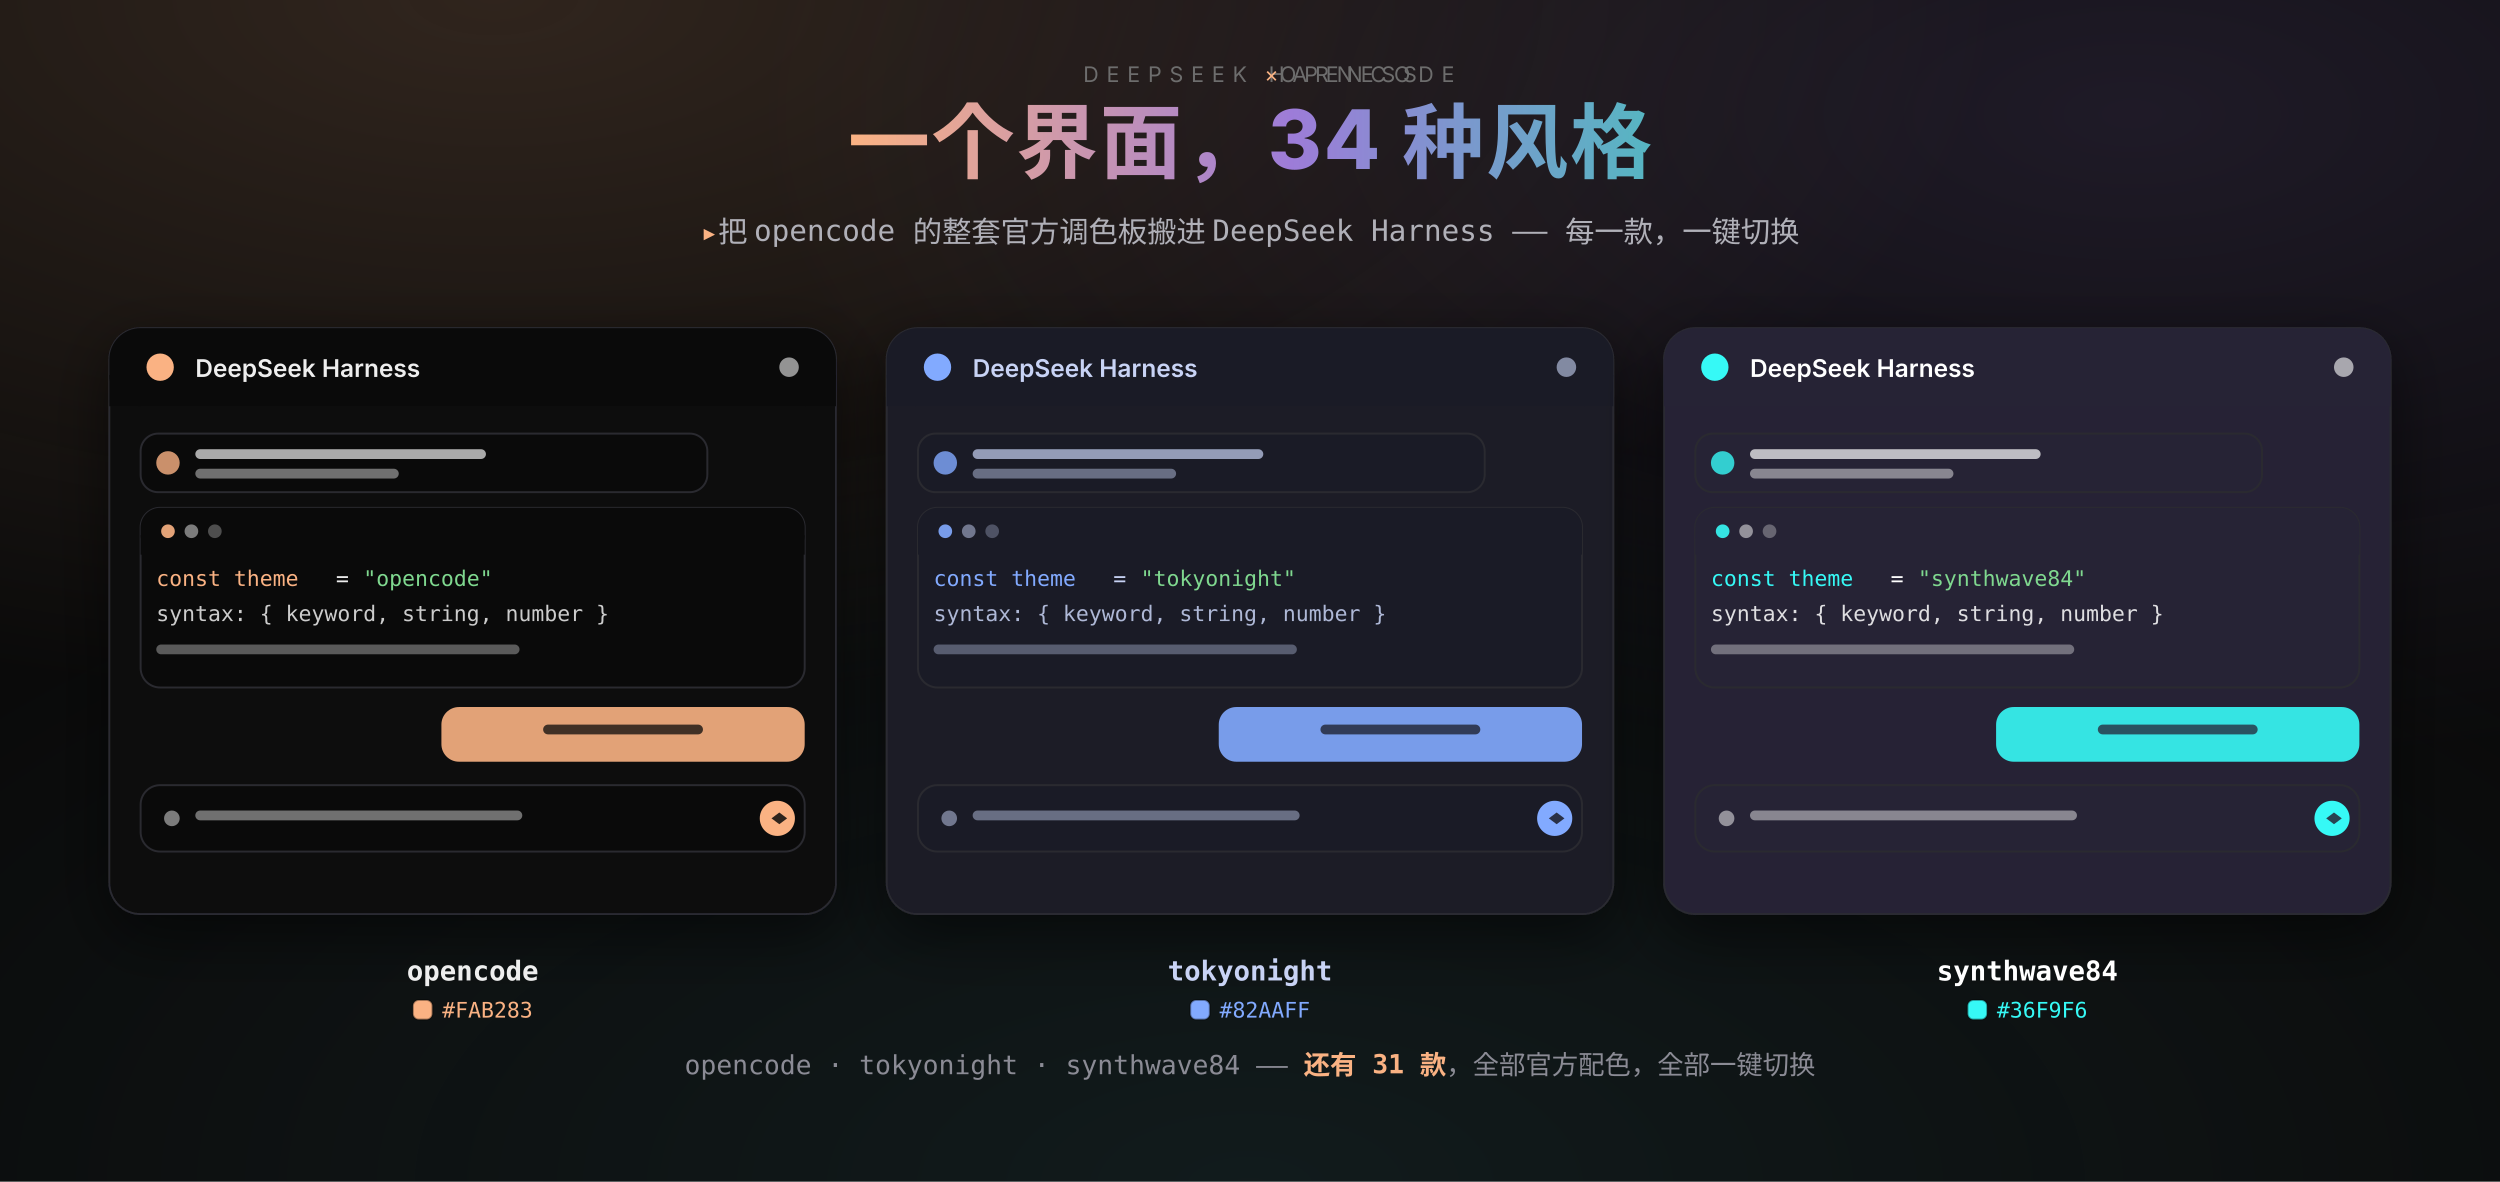
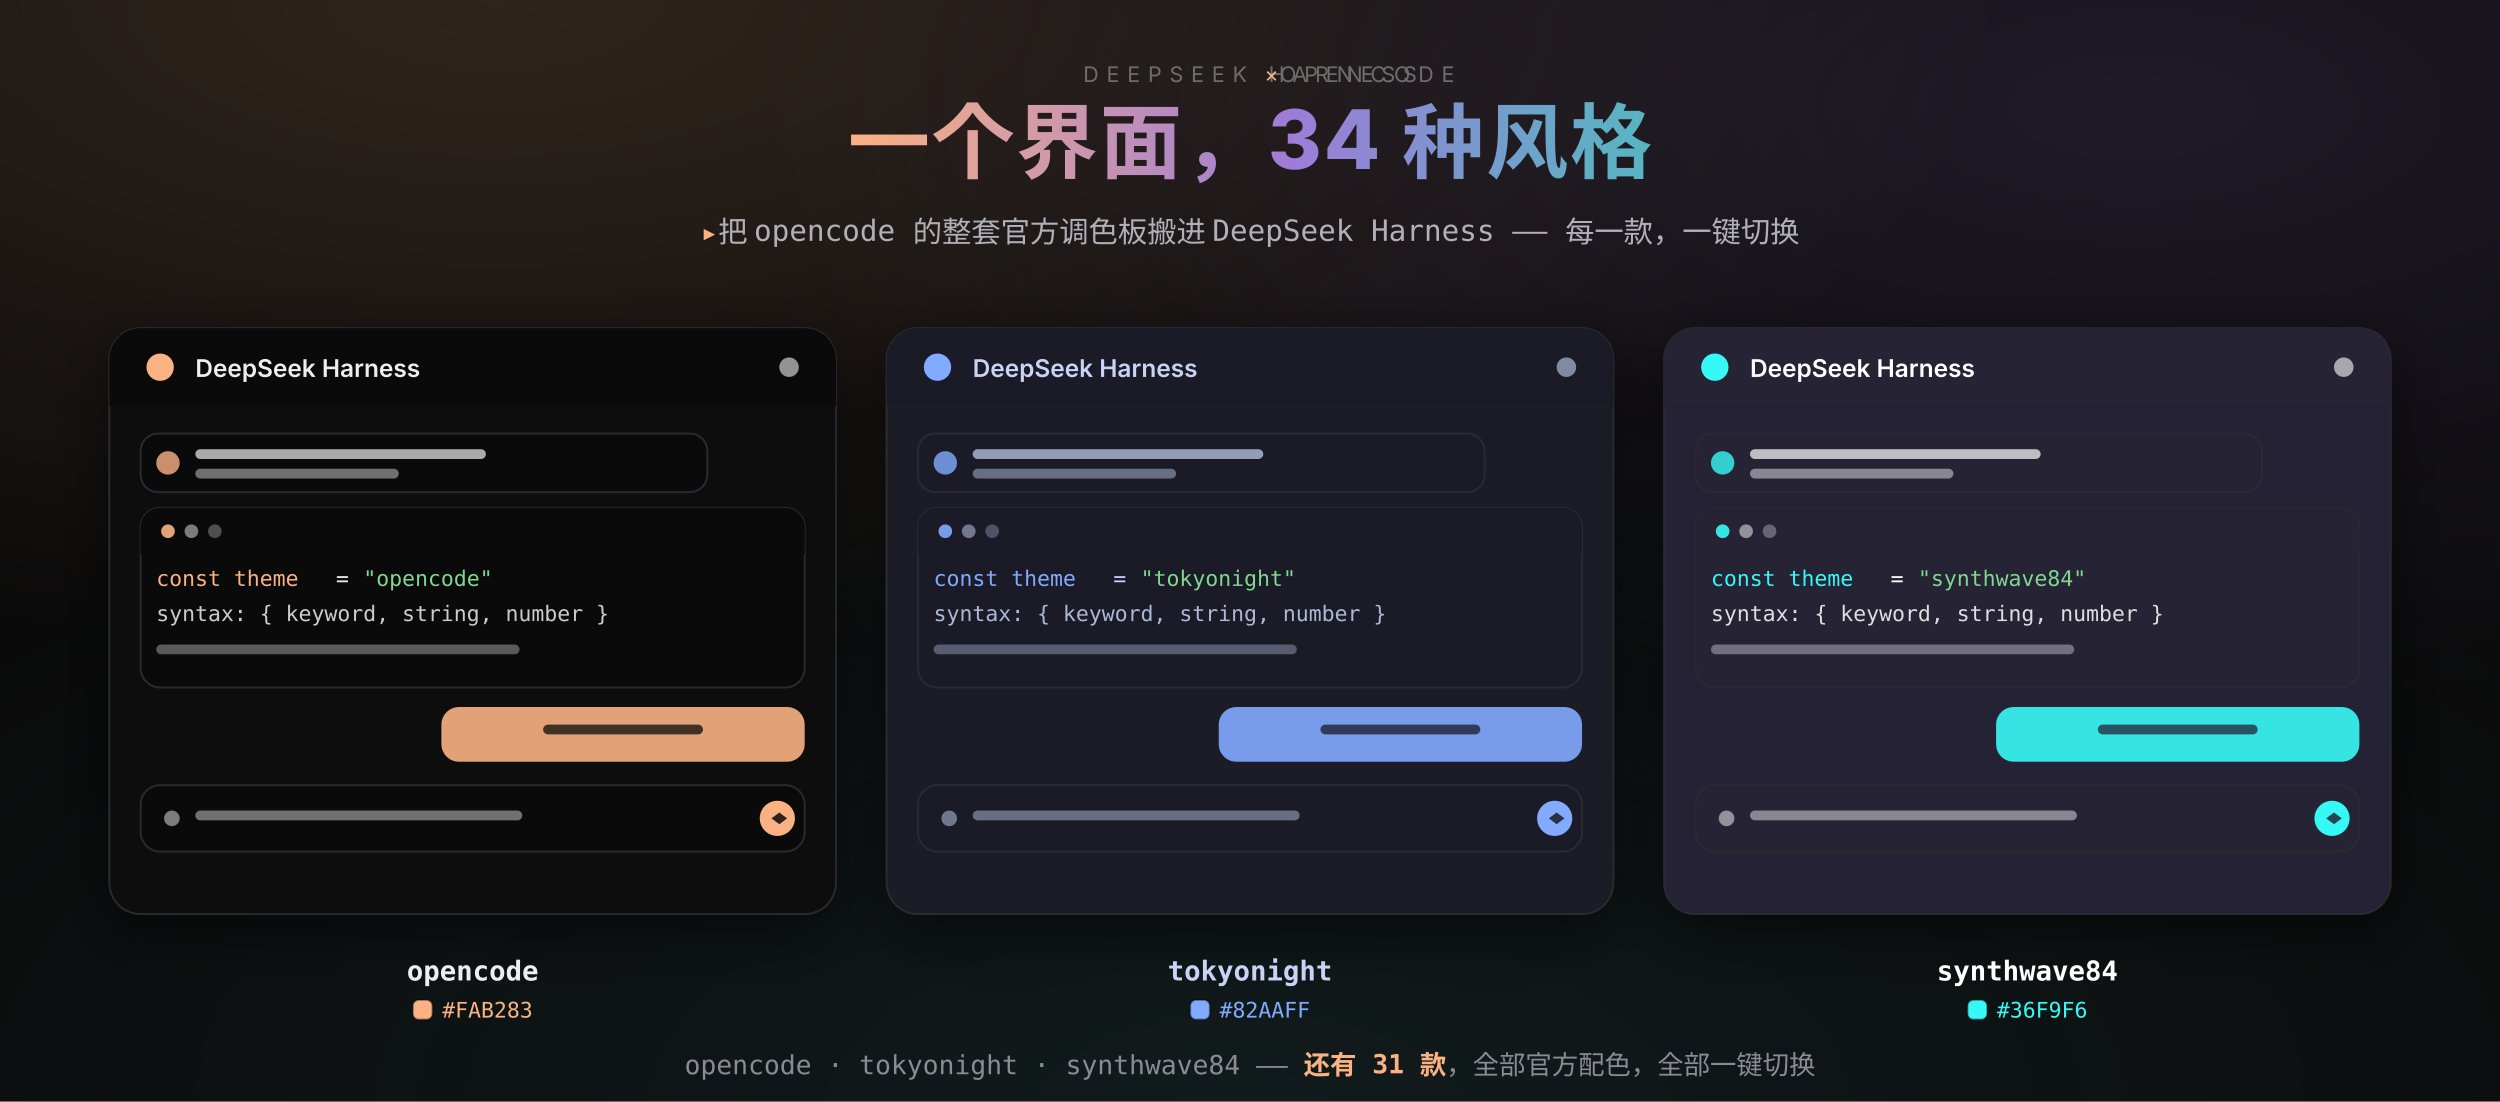
- <svg xmlns="http://www.w3.org/2000/svg" width="1280" height="605" viewBox="0 0 1280 605">
+ <svg xmlns="http://www.w3.org/2000/svg" width="1280" height="564" viewBox="0 0 1280 564">
  <defs>
    <radialGradient id="haloOrange" cx="20%" cy="0%" r="60%">
      <stop offset="0%" stop-color="#FAB283" stop-opacity="0.16" />
      <stop offset="100%" stop-color="#FAB283" stop-opacity="0" />
    </radialGradient>
    <radialGradient id="haloViolet" cx="85%" cy="10%" r="55%">
      <stop offset="0%" stop-color="#9D7CD8" stop-opacity="0.14" />
      <stop offset="100%" stop-color="#9D7CD8" stop-opacity="0" />
    </radialGradient>
    <radialGradient id="haloTeal" cx="50%" cy="100%" r="65%">
      <stop offset="0%" stop-color="#56B6C2" stop-opacity="0.10" />
      <stop offset="100%" stop-color="#56B6C2" stop-opacity="0" />
    </radialGradient>
    <linearGradient id="titleGrad" x1="0" y1="0" x2="1" y2="0">
      <stop offset="0%" stop-color="#FAB283" />
      <stop offset="55%" stop-color="#9D7CD8" />
      <stop offset="100%" stop-color="#56B6C2" />
    </linearGradient>
  </defs>
  <rect width="100%" height="100%" fill="#0a0a0a" />
  <rect width="100%" height="100%" fill="url(#haloOrange)" />
  <rect width="100%" height="100%" fill="url(#haloViolet)" />
  <rect width="100%" height="100%" fill="url(#haloTeal)" />
  <text x="640" y="42" text-anchor="middle" font-family="-apple-system,Segoe UI,Microsoft YaHei,PingFang SC,sans-serif" font-size="11" letter-spacing="4" fill="#6d6d6d">DEEPSEEK HARNESS</text>
  <text x="651" y="42" text-anchor="middle" font-family="-apple-system,Segoe UI,Microsoft YaHei,PingFang SC,sans-serif" font-size="11" letter-spacing="2" fill="#FAB283">×</text>
  <text x="700" y="42" text-anchor="middle" font-family="-apple-system,Segoe UI,Microsoft YaHei,PingFang SC,sans-serif" font-size="11" letter-spacing="4" fill="#6d6d6d">OPENCODE</text>
  <text x="640" y="88" text-anchor="middle" font-family="-apple-system,Segoe UI,Microsoft YaHei,PingFang SC,sans-serif" font-size="42" font-weight="800" letter-spacing="1" fill="url(#titleGrad)">一个界面，34 种风格</text>
  <text x="640" y="124" text-anchor="middle" font-family="ui-monospace,SFMono-Regular,Menlo,Consolas,monospace" font-size="15" fill="#b0b0b8">
    <tspan fill="#FAB283">▸ </tspan>把 opencode 的整套官方调色板搬进 DeepSeek Harness —— 每一款，一键切换</text>
  <g>
    <defs>
      <filter id="glowopencode" x="-20%" y="-20%" width="140%" height="140%">
        <feDropShadow dx="0" dy="10" stdDeviation="16" flood-color="#000" flood-opacity="0.55" />
      </filter>
    </defs>
    <rect x="56" y="168" width="372" height="300" rx="16" fill="#0A0A0A" stroke="#2a2a30" filter="url(#glowopencode)" />
    <rect x="56" y="168" width="372" height="40" rx="16" fill="#0A0A0A" />
    <rect x="56" y="192" width="372" height="16" fill="#0A0A0A" />
    <circle cx="82" cy="188" r="7" fill="#FAB283" />
    <text x="100" y="193" font-family="-apple-system,Segoe UI,Microsoft YaHei,PingFang SC,sans-serif" font-size="12.5" font-weight="600" fill="#EEEEEE">DeepSeek Harness</text>
    <circle cx="404" cy="188" r="5" fill="#EEEEEE" opacity="0.6" />
    <rect x="72" y="222" width="290.16" height="30" rx="9" fill="#0A0A0A" stroke="#2a2a30" />
    <circle cx="86" cy="237" r="6" fill="#FAB283" opacity="0.8" />
    <rect x="100" y="230" width="148.8" height="5" rx="2.5" fill="#EEEEEE" opacity="0.7" />
    <rect x="100" y="240" width="104.16" height="5" rx="2.5" fill="#EEEEEE" opacity="0.45" />
    <rect x="72" y="260" width="340" height="92" rx="10" fill="#0A0A0A" stroke="#2a2a30" />
    <rect x="72" y="260" width="340" height="24" rx="10" fill="#0A0A0A" />
    <rect x="72" y="274" width="340" height="10" fill="#0A0A0A" />
    <circle cx="86" cy="272" r="3.5" fill="#FAB283" opacity="0.9" />
    <circle cx="98" cy="272" r="3.5" fill="#EEEEEE" opacity="0.5" />
    <circle cx="110" cy="272" r="3.5" fill="#EEEEEE" opacity="0.3" />
    <text x="80" y="300" font-family="ui-monospace,SFMono-Regular,Menlo,Consolas,monospace" font-size="11" fill="#FAB283">const theme</text>
    <text x="172" y="300" font-family="ui-monospace,SFMono-Regular,Menlo,Consolas,monospace" font-size="11" fill="#EEEEEE">=</text>
    <text x="186" y="300" font-family="ui-monospace,SFMono-Regular,Menlo,Consolas,monospace" font-size="11" fill="#7fd88f">"opencode"</text>
    <text x="80" y="318" font-family="ui-monospace,SFMono-Regular,Menlo,Consolas,monospace" font-size="11" fill="#EEEEEE" opacity="0.85">syntax: { keyword, string, number }</text>
    <rect x="80" y="330" width="186" height="5" rx="2.5" fill="#EEEEEE" opacity="0.35" />
    <rect x="226" y="362" width="186" height="28" rx="9" fill="#FAB283" opacity="0.9" />
    <rect x="278.08" y="371" width="81.84" height="5" rx="2.5" fill="#0A0A0A" opacity="0.75" />
    <rect x="72" y="402" width="340" height="34" rx="10" fill="#0A0A0A" stroke="#2a2a30" />
    <circle cx="88" cy="419" r="4" fill="#EEEEEE" opacity="0.5" />
    <rect x="100" y="415" width="167.4" height="5" rx="2.5" fill="#EEEEEE" opacity="0.45" />
    <circle cx="398" cy="419" r="9" fill="#FAB283" />
    <path d="M 395 419 l 4 -3 l 4 3 l -4 3 z" fill="#0A0A0A" opacity="0.85" />
    <text x="242" y="502" text-anchor="middle" font-family="ui-monospace,SFMono-Regular,Menlo,Consolas,monospace" font-size="14" font-weight="700" fill="#EEEEEE">opencode</text>
    <rect x="211.4" y="512" width="10" height="10" rx="3" fill="#FAB283" stroke="rgba(0,0,0,0.35)" />
    <text x="226.4" y="521" font-family="ui-monospace,SFMono-Regular,Menlo,Consolas,monospace" font-size="11" fill="#FAB283">#FAB283</text>
  </g>
  <g>
    <defs>
      <filter id="glowtokyonight" x="-20%" y="-20%" width="140%" height="140%">
        <feDropShadow dx="0" dy="10" stdDeviation="16" flood-color="#000" flood-opacity="0.55" />
      </filter>
    </defs>
    <rect x="454" y="168" width="372" height="300" rx="16" fill="#1A1B26" stroke="#2a2a30" filter="url(#glowtokyonight)" />
    <rect x="454" y="168" width="372" height="40" rx="16" fill="#1A1B26" />
    <rect x="454" y="192" width="372" height="16" fill="#1A1B26" />
    <circle cx="480" cy="188" r="7" fill="#82AAFF" />
    <text x="498" y="193" font-family="-apple-system,Segoe UI,Microsoft YaHei,PingFang SC,sans-serif" font-size="12.5" font-weight="600" fill="#C8D3F5">DeepSeek Harness</text>
    <circle cx="802" cy="188" r="5" fill="#C8D3F5" opacity="0.6" />
    <rect x="470" y="222" width="290.16" height="30" rx="9" fill="#1A1B26" stroke="#2a2a30" />
    <circle cx="484" cy="237" r="6" fill="#82AAFF" opacity="0.8" />
    <rect x="498" y="230" width="148.8" height="5" rx="2.5" fill="#C8D3F5" opacity="0.7" />
    <rect x="498" y="240" width="104.16" height="5" rx="2.5" fill="#C8D3F5" opacity="0.45" />
    <rect x="470" y="260" width="340" height="92" rx="10" fill="#1A1B26" stroke="#2a2a30" />
    <rect x="470" y="260" width="340" height="24" rx="10" fill="#1A1B26" />
    <rect x="470" y="274" width="340" height="10" fill="#1A1B26" />
    <circle cx="484" cy="272" r="3.5" fill="#82AAFF" opacity="0.9" />
    <circle cx="496" cy="272" r="3.5" fill="#C8D3F5" opacity="0.5" />
    <circle cx="508" cy="272" r="3.5" fill="#C8D3F5" opacity="0.3" />
    <text x="478" y="300" font-family="ui-monospace,SFMono-Regular,Menlo,Consolas,monospace" font-size="11" fill="#82AAFF">const theme</text>
    <text x="570" y="300" font-family="ui-monospace,SFMono-Regular,Menlo,Consolas,monospace" font-size="11" fill="#C8D3F5">=</text>
    <text x="584" y="300" font-family="ui-monospace,SFMono-Regular,Menlo,Consolas,monospace" font-size="11" fill="#7fd88f">"tokyonight"</text>
    <text x="478" y="318" font-family="ui-monospace,SFMono-Regular,Menlo,Consolas,monospace" font-size="11" fill="#C8D3F5" opacity="0.85">syntax: { keyword, string, number }</text>
    <rect x="478" y="330" width="186" height="5" rx="2.5" fill="#C8D3F5" opacity="0.35" />
    <rect x="624" y="362" width="186" height="28" rx="9" fill="#82AAFF" opacity="0.9" />
    <rect x="676.08" y="371" width="81.84" height="5" rx="2.5" fill="#1A1B26" opacity="0.75" />
    <rect x="470" y="402" width="340" height="34" rx="10" fill="#1A1B26" stroke="#2a2a30" />
    <circle cx="486" cy="419" r="4" fill="#C8D3F5" opacity="0.5" />
    <rect x="498" y="415" width="167.4" height="5" rx="2.5" fill="#C8D3F5" opacity="0.45" />
    <circle cx="796" cy="419" r="9" fill="#82AAFF" />
    <path d="M 793 419 l 4 -3 l 4 3 l -4 3 z" fill="#1A1B26" opacity="0.85" />
    <text x="640" y="502" text-anchor="middle" font-family="ui-monospace,SFMono-Regular,Menlo,Consolas,monospace" font-size="14" font-weight="700" fill="#C8D3F5">tokyonight</text>
    <rect x="609.4" y="512" width="10" height="10" rx="3" fill="#82AAFF" stroke="rgba(0,0,0,0.35)" />
    <text x="624.4" y="521" font-family="ui-monospace,SFMono-Regular,Menlo,Consolas,monospace" font-size="11" fill="#82AAFF">#82AAFF</text>
  </g>
  <g>
    <defs>
      <filter id="glowsynthwave84" x="-20%" y="-20%" width="140%" height="140%">
        <feDropShadow dx="0" dy="10" stdDeviation="16" flood-color="#000" flood-opacity="0.55" />
      </filter>
    </defs>
    <rect x="852" y="168" width="372" height="300" rx="16" fill="#262335" stroke="#2a2a30" filter="url(#glowsynthwave84)" />
    <rect x="852" y="168" width="372" height="40" rx="16" fill="#262335" />
    <rect x="852" y="192" width="372" height="16" fill="#262335" />
    <circle cx="878" cy="188" r="7" fill="#36F9F6" />
    <text x="896" y="193" font-family="-apple-system,Segoe UI,Microsoft YaHei,PingFang SC,sans-serif" font-size="12.5" font-weight="600" fill="#FFFFFF">DeepSeek Harness</text>
    <circle cx="1200" cy="188" r="5" fill="#FFFFFF" opacity="0.6" />
    <rect x="868" y="222" width="290.16" height="30" rx="9" fill="#262335" stroke="#2a2a30" />
    <circle cx="882" cy="237" r="6" fill="#36F9F6" opacity="0.8" />
    <rect x="896" y="230" width="148.8" height="5" rx="2.5" fill="#FFFFFF" opacity="0.7" />
    <rect x="896" y="240" width="104.16" height="5" rx="2.5" fill="#FFFFFF" opacity="0.45" />
    <rect x="868" y="260" width="340" height="92" rx="10" fill="#262335" stroke="#2a2a30" />
    <rect x="868" y="260" width="340" height="24" rx="10" fill="#262335" />
    <rect x="868" y="274" width="340" height="10" fill="#262335" />
    <circle cx="882" cy="272" r="3.5" fill="#36F9F6" opacity="0.9" />
    <circle cx="894" cy="272" r="3.5" fill="#FFFFFF" opacity="0.5" />
    <circle cx="906" cy="272" r="3.5" fill="#FFFFFF" opacity="0.3" />
    <text x="876" y="300" font-family="ui-monospace,SFMono-Regular,Menlo,Consolas,monospace" font-size="11" fill="#36F9F6">const theme</text>
    <text x="968" y="300" font-family="ui-monospace,SFMono-Regular,Menlo,Consolas,monospace" font-size="11" fill="#FFFFFF">=</text>
    <text x="982" y="300" font-family="ui-monospace,SFMono-Regular,Menlo,Consolas,monospace" font-size="11" fill="#7fd88f">"synthwave84"</text>
    <text x="876" y="318" font-family="ui-monospace,SFMono-Regular,Menlo,Consolas,monospace" font-size="11" fill="#FFFFFF" opacity="0.85">syntax: { keyword, string, number }</text>
    <rect x="876" y="330" width="186" height="5" rx="2.5" fill="#FFFFFF" opacity="0.35" />
    <rect x="1022" y="362" width="186" height="28" rx="9" fill="#36F9F6" opacity="0.9" />
    <rect x="1074.08" y="371" width="81.84" height="5" rx="2.5" fill="#262335" opacity="0.75" />
    <rect x="868" y="402" width="340" height="34" rx="10" fill="#262335" stroke="#2a2a30" />
    <circle cx="884" cy="419" r="4" fill="#FFFFFF" opacity="0.5" />
    <rect x="896" y="415" width="167.4" height="5" rx="2.5" fill="#FFFFFF" opacity="0.45" />
    <circle cx="1194" cy="419" r="9" fill="#36F9F6" />
    <path d="M 1191 419 l 4 -3 l 4 3 l -4 3 z" fill="#262335" opacity="0.85" />
    <text x="1038" y="502" text-anchor="middle" font-family="ui-monospace,SFMono-Regular,Menlo,Consolas,monospace" font-size="14" font-weight="700" fill="#FFFFFF">synthwave84</text>
    <rect x="1007.4" y="512" width="10" height="10" rx="3" fill="#36F9F6" stroke="rgba(0,0,0,0.35)" />
    <text x="1022.4" y="521" font-family="ui-monospace,SFMono-Regular,Menlo,Consolas,monospace" font-size="11" fill="#36F9F6">#36F9F6</text>
  </g>
  <text x="640" y="550" text-anchor="middle" font-family="ui-monospace,SFMono-Regular,Menlo,Consolas,monospace" font-size="13.5" fill="#8b8b95">
opencode · tokyonight · synthwave84 —— <tspan fill="#FAB283" font-weight="700">还有 31 款</tspan>，全部官方配色，全部一键切换</text>
</svg>
